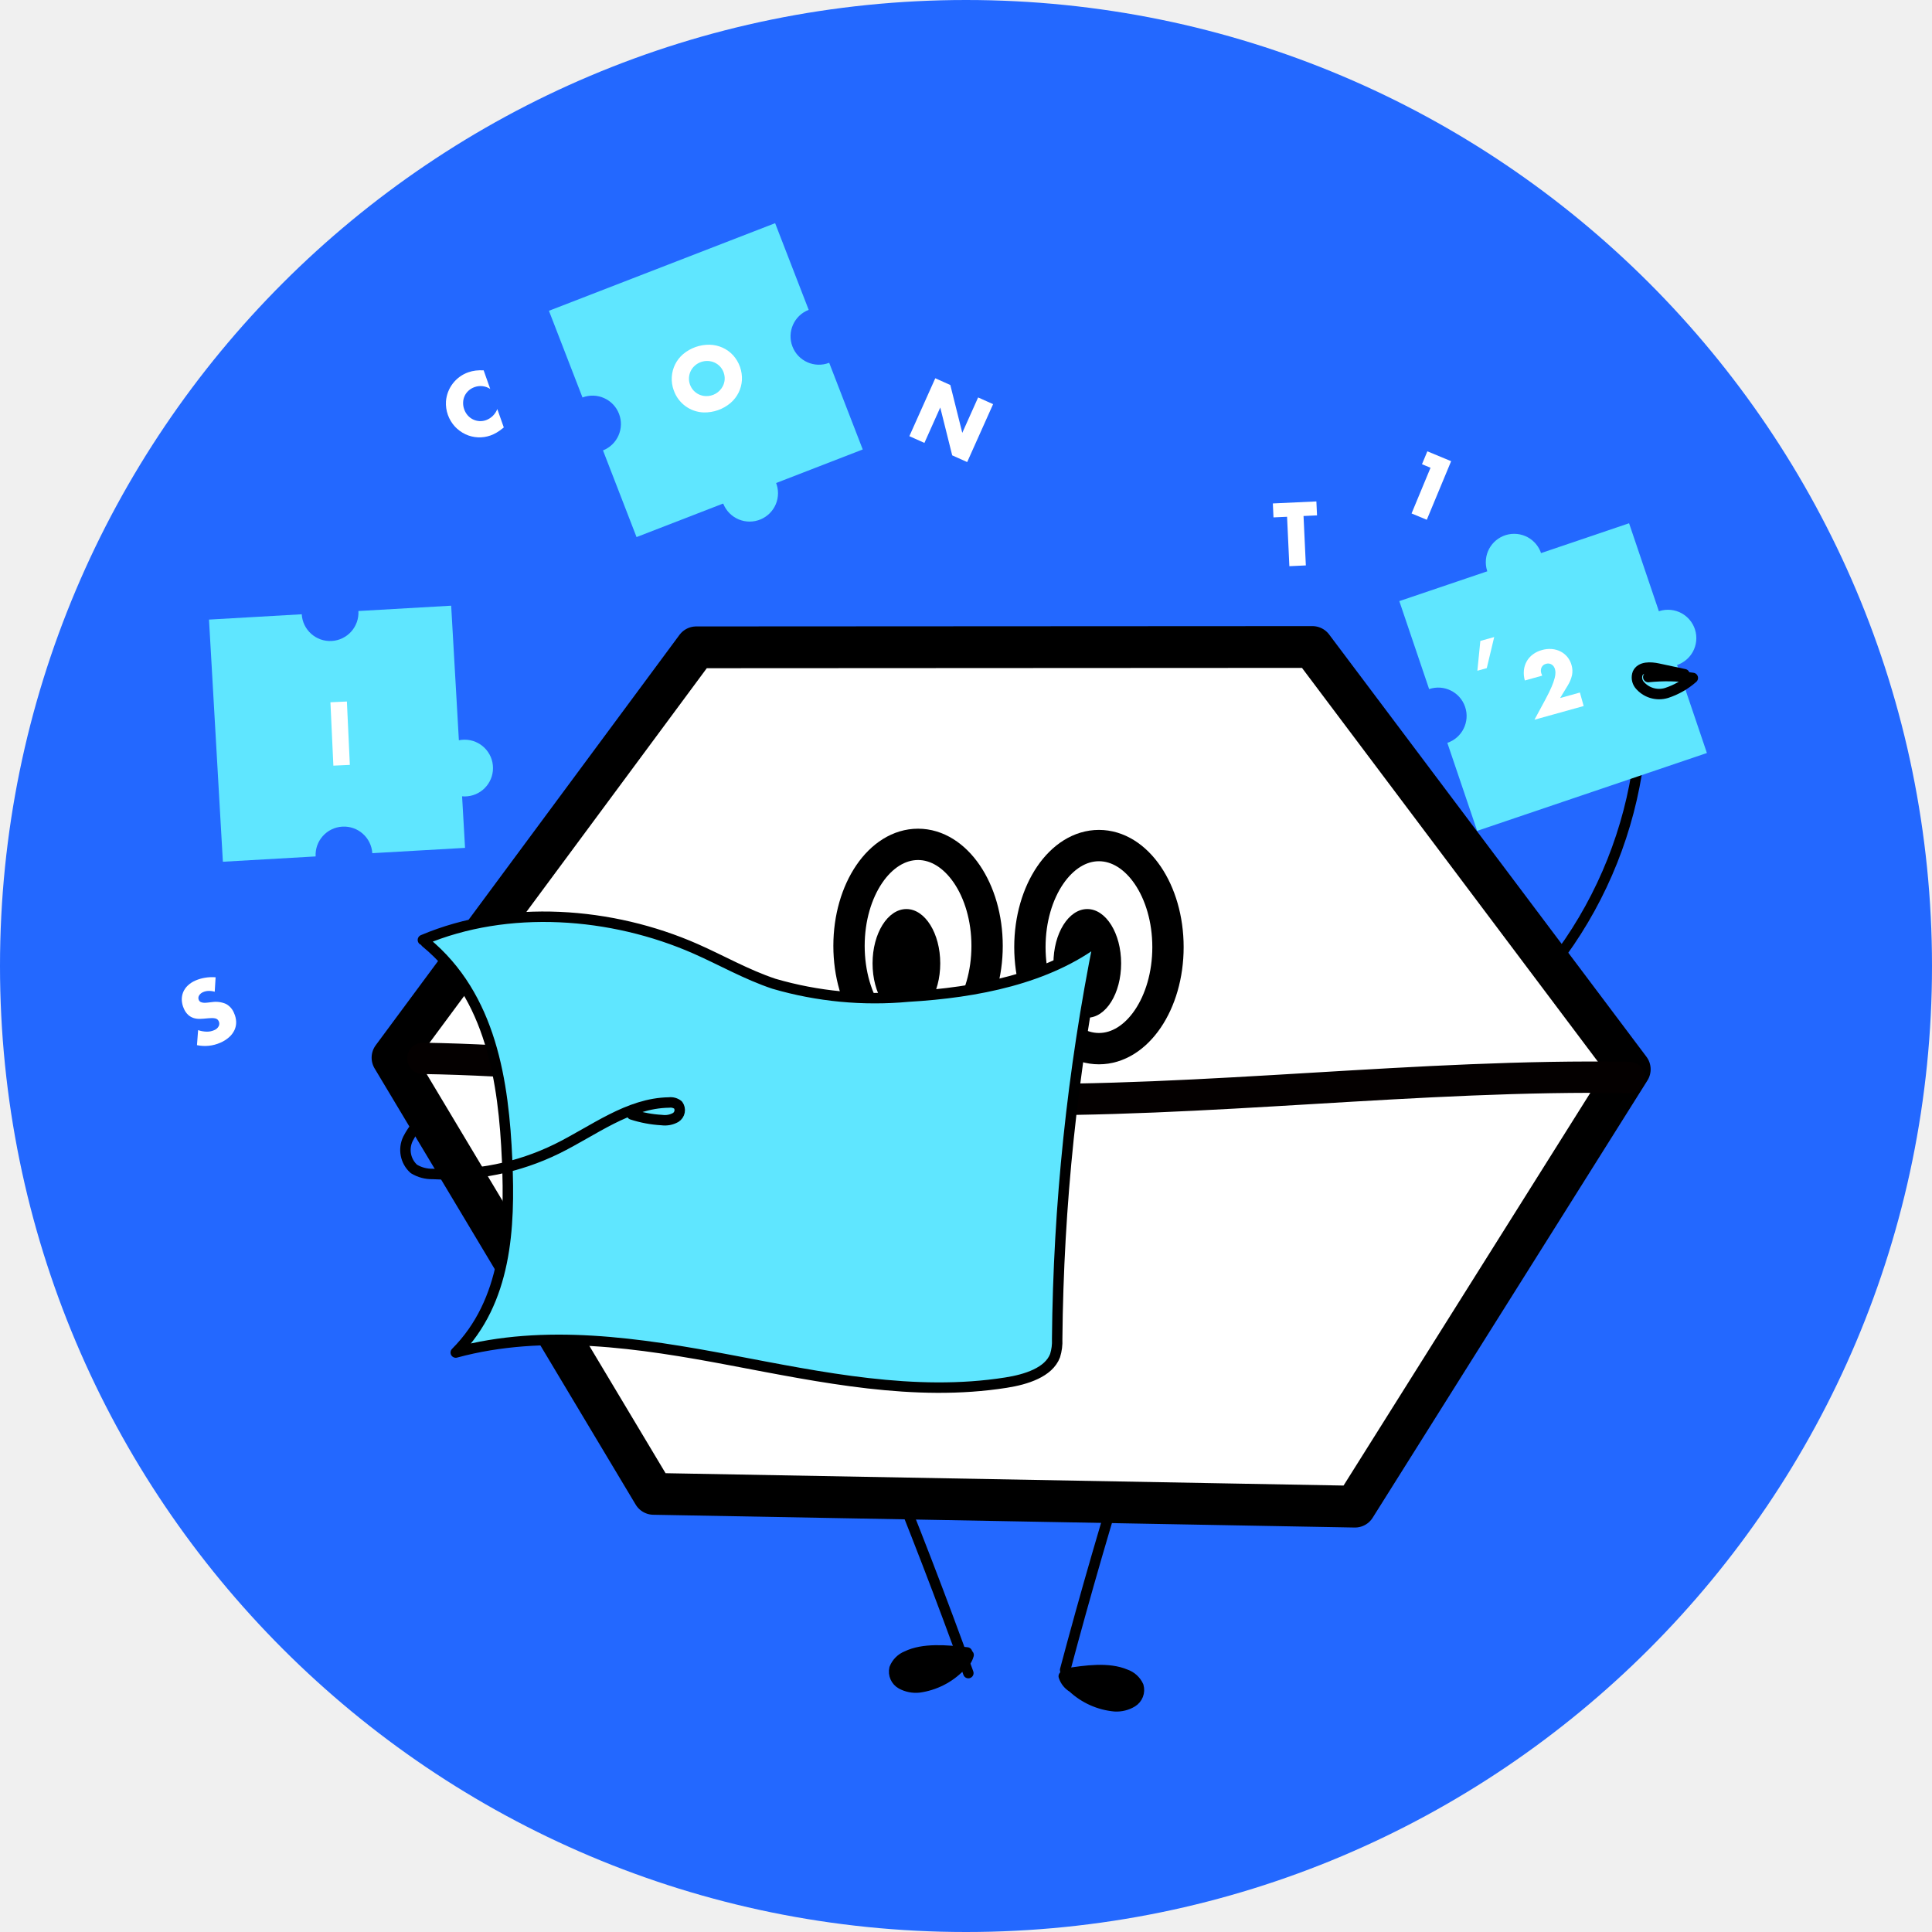
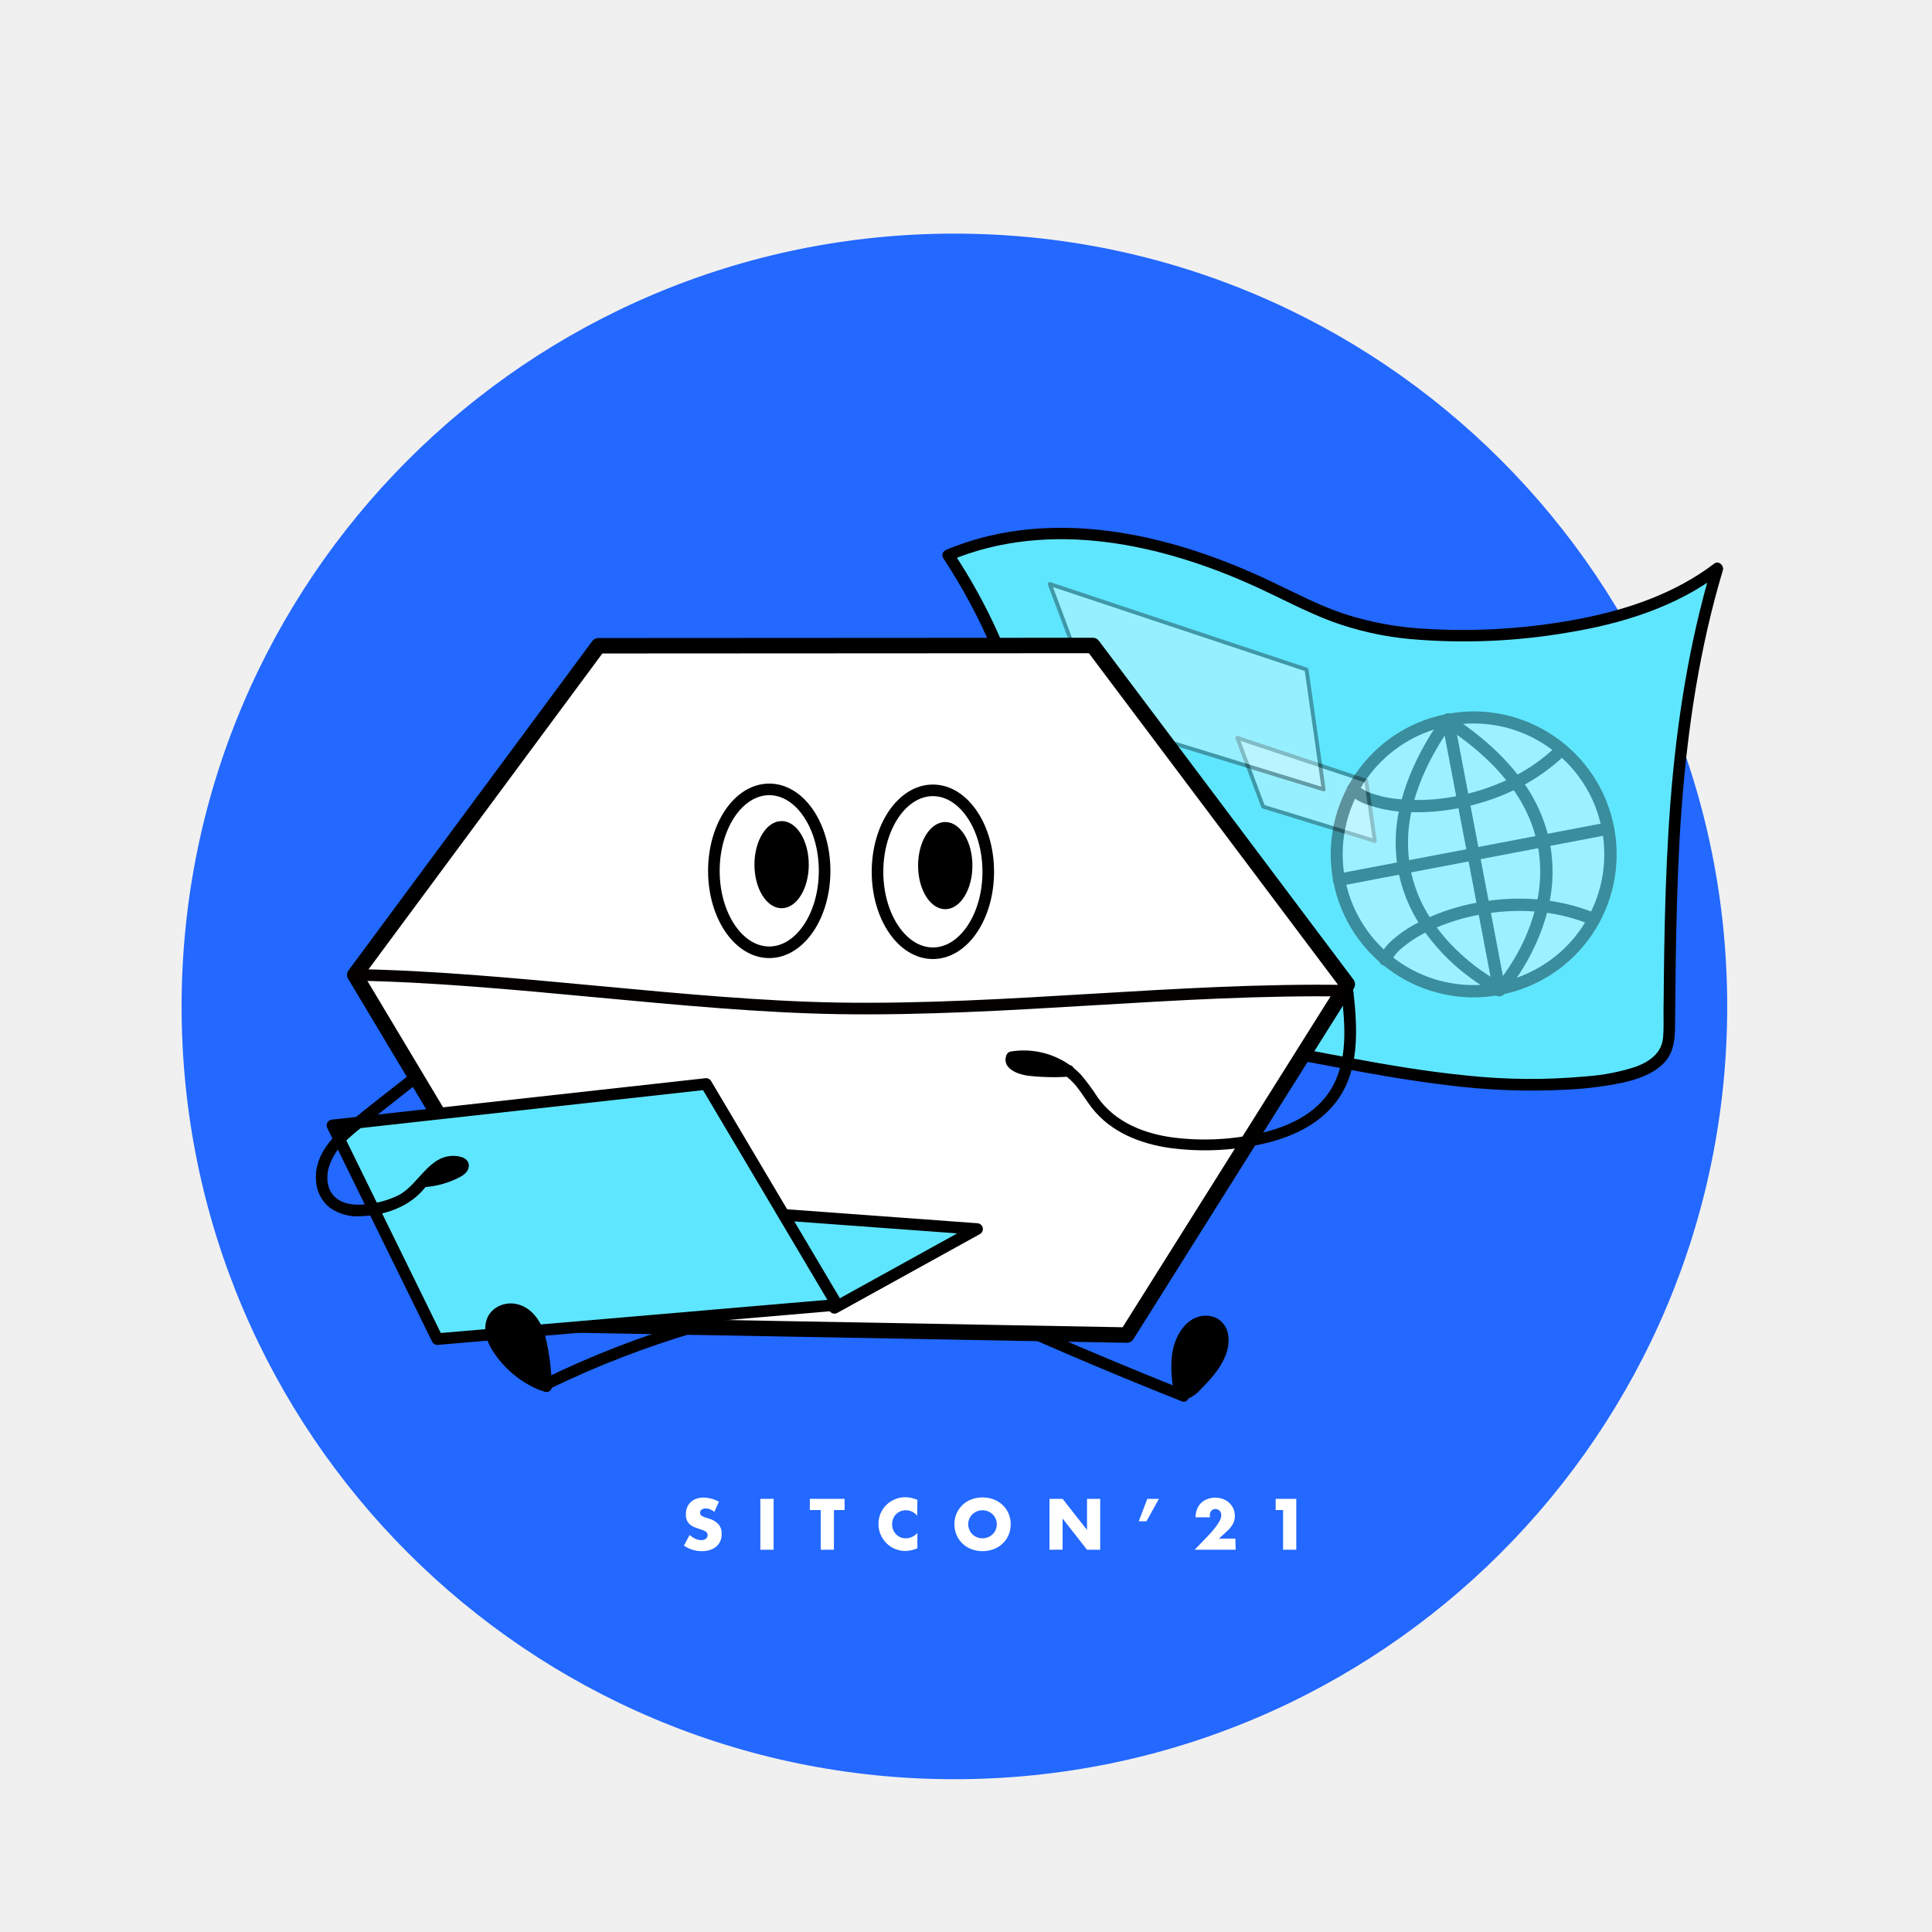
- <svg xmlns="http://www.w3.org/2000/svg" width="185" height="185" viewBox="0 0 185 185">
+ <svg xmlns="http://www.w3.org/2000/svg" id="圖層_1" data-name="圖層 1" viewBox="0 0 500 500">
  <defs>
-     <style>.a{fill:#2368ff;}.b,.e{fill:none;}.b,.c,.d,.f,.g{stroke:#000;}.b,.c,.d,.e,.f,.g{stroke-linecap:round;stroke-linejoin:round;}.d,.f,.i{fill:#fff;}.d{stroke-width:4px;}.e{stroke:#040000;}.e,.f{stroke-width:3px;}.g,.h{fill:#5fe6ff;}</style>
+     <style>.cls-1{fill:#2368ff;}.cls-2,.cls-8{fill:#5fe6ff;}.cls-3,.cls-4,.cls-5,.cls-7{fill:#fff;}.cls-3,.cls-5,.cls-7,.cls-8{stroke:#000;}.cls-3,.cls-5,.cls-6,.cls-7,.cls-8{stroke-linecap:round;stroke-linejoin:round;}.cls-3{opacity:0.34;}.cls-5{stroke-width:4px;}.cls-6{fill:none;stroke:#040000;}.cls-6,.cls-7,.cls-8{stroke-width:3px;}.cls-9{opacity:0.39;}</style>
  </defs>
-   <g transform="translate(-387.111 -924.366)">
-     <circle class="a" cx="92.5" cy="92.5" r="92.5" transform="translate(387.111 924.366)" />
-     <path class="b" d="M589.582,1041.444A40.508,40.508,0,0,0,596.938,1023" transform="translate(-52.916 -25.842)" />
-     <path class="b" d="M501.538,1112.791q4.3,10.484,8.147,21.151" transform="translate(-29.849 -49.367)" />
-     <path class="b" d="M531.447,1111.537q-3.392,10.813-6.309,21.77" transform="translate(-36.032 -49.039)" />
-     <path class="c" d="M524.955,1141.648a1.931,1.931,0,0,0,.867,1.078,6.785,6.785,0,0,0,4.025,1.8,2.9,2.9,0,0,0,1.672-.417,1.347,1.347,0,0,0,.586-1.516,2.09,2.09,0,0,0-1.23-1.117c-1.63-.692-3.8-.39-5.789-.072" transform="translate(-35.984 -56.772)" />
-     <path class="c" d="M510.076,1138.944a1.93,1.93,0,0,1-.814,1.119,6.782,6.782,0,0,1-3.933,1.99,2.9,2.9,0,0,1-1.691-.335,1.346,1.346,0,0,1-.658-1.486,2.088,2.088,0,0,1,1.174-1.176c1.594-.771,3.771-.574,5.778-.354" transform="translate(-30.215 -56.105)" />
-     <path class="d" d="M466.947,1008.345l-29.085,39.293,25,41.769,67.161,1.223,26.313-41.877-30.388-40.439Z" transform="translate(-13.166 -21.994)" />
-     <path class="e" d="M441.8,1061.688c18.28.289,36.53,3.638,54.809,3.927,20.226.319,40.483-2.423,60.71-2.1" transform="translate(-14.199 -35.978)" />
-     <ellipse class="f" cx="6.611" cy="9.723" rx="6.611" ry="9.723" transform="translate(468.409 1005.218)" />
-     <ellipse cx="3.241" cy="5.202" rx="3.241" ry="5.202" transform="translate(470.663 1011.413)" />
-     <ellipse class="f" cx="6.611" cy="9.723" rx="6.611" ry="9.723" transform="translate(485.73 1005.334)" />
-     <ellipse cx="3.241" cy="5.202" rx="3.241" ry="5.202" transform="translate(487.984 1011.413)" />
-     <path class="g" d="M442.071,1045.767c6.3,5.185,7.473,13.378,7.8,20.876.279,6.444-.037,13.5-4.919,18.4,8.473-2.306,17.651-.914,26.33.73s17.611,3.531,26.353,2.152c1.927-.3,4.1-.984,4.705-2.588a4.54,4.54,0,0,0,.2-1.571,202.708,202.708,0,0,1,4-38.276c-4.9,3.753-11.7,5.089-18.242,5.469a34.571,34.571,0,0,1-12.875-1.228c-2.63-.878-5-2.242-7.508-3.349-8.04-3.542-18-4.276-26.11-.846" transform="translate(-14.199 -31.163)" />
-     <circle class="h" cx="2.717" cy="2.717" r="2.717" transform="translate(529.384 975.482)" />
-     <circle class="h" cx="2.717" cy="2.717" r="2.717" transform="translate(544.11 982.754)" />
-     <path class="h" d="M568.494,999.715l2.855,8.425a2.717,2.717,0,0,1,1.744,5.148l2.855,8.426,22-7.454-7.453-22Z" transform="translate(-47.391 -17.789)" />
-     <circle class="h" cx="2.717" cy="2.717" r="2.717" transform="translate(456.176 968.877)" />
-     <path class="h" d="M481.477,965.141a2.718,2.718,0,0,1,1.553-3.516l-3.213-8.3-21.659,8.39,3.213,8.3a2.718,2.718,0,0,1,1.963,5.069l3.213,8.3,21.659-8.39-3.213-8.3A2.717,2.717,0,0,1,481.477,965.141Z" transform="translate(-18.483 -7.589)" />
-     <path class="b" d="M441.794,1068.492a7.134,7.134,0,0,0-2.007,2.406,2.441,2.441,0,0,0,.563,2.875,3.326,3.326,0,0,0,1.809.486,23.974,23.974,0,0,0,11.893-2.407c3.514-1.728,6.827-4.385,10.742-4.437a1.149,1.149,0,0,1,.858.24.833.833,0,0,1-.228,1.193,2.119,2.119,0,0,1-1.334.25,11.3,11.3,0,0,1-2.859-.534" transform="translate(-13.611 -37.479)" />
-     <path class="b" d="M603.873,1011.621l-2.528-.54c-.712-.152-1.657-.2-1.955.468a1.128,1.128,0,0,0,.153,1.055,2.435,2.435,0,0,0,2.615.813,7.151,7.151,0,0,0,2.517-1.438,17.268,17.268,0,0,0-4.266-.086" transform="translate(-55.467 -22.695)" />
-     <circle class="h" cx="2.717" cy="2.717" r="2.717" transform="translate(428.884 995.196)" />
-     <path class="h" d="M425.8,1006.334a2.718,2.718,0,0,1-2.869-2.557l-8.881.509,1.329,23.188,8.881-.509a2.718,2.718,0,0,1,5.427-.311l8.881-.509-1.329-23.189-8.882.509A2.717,2.717,0,0,1,425.8,1006.334Z" transform="translate(-6.926 -20.591)" />
-     <path class="i" d="M413.672,1052.548a1.952,1.952,0,0,0-.6-.077,1.363,1.363,0,0,0-.5.109.81.81,0,0,0-.4.333.452.452,0,0,0-.025.424.379.379,0,0,0,.2.205.862.862,0,0,0,.3.064,2.2,2.2,0,0,0,.379-.021c.135-.019.271-.034.406-.047a2.443,2.443,0,0,1,1.314.176,1.7,1.7,0,0,1,.779.885,2.188,2.188,0,0,1,.2.838,1.77,1.77,0,0,1-.16.779,2.123,2.123,0,0,1-.511.681,3.069,3.069,0,0,1-.852.536,3.658,3.658,0,0,1-2.23.23l.109-1.438a2.755,2.755,0,0,0,.83.147,1.693,1.693,0,0,0,.689-.135.815.815,0,0,0,.456-.393.537.537,0,0,0,.012-.445.547.547,0,0,0-.139-.2.516.516,0,0,0-.222-.1,1.288,1.288,0,0,0-.332-.026c-.131,0-.286.014-.467.029q-.319.034-.635.045a1.885,1.885,0,0,1-.6-.074,1.451,1.451,0,0,1-.535-.3,1.731,1.731,0,0,1-.428-.626,2.153,2.153,0,0,1-.192-.809,1.831,1.831,0,0,1,.131-.744,1.866,1.866,0,0,1,.442-.638,2.5,2.5,0,0,1,.742-.484,3.842,3.842,0,0,1,.913-.264,4.136,4.136,0,0,1,1.011-.043Z" transform="translate(-6 -33.218)" />
-     <path class="i" d="M431.383,1015.387l.283,6.069-1.578.073-.282-6.068Z" transform="translate(-11.055 -23.848)" />
-     <path class="i" d="M555.026,990.822l.221,4.732-1.578.074-.22-4.732-1.3.06-.062-1.336,4.169-.194.062,1.336Z" transform="translate(-43.094 -17.046)" />
-     <path class="i" d="M449.036,974.2a1.683,1.683,0,0,0-1.5-.179,1.662,1.662,0,0,0-.576.34,1.57,1.57,0,0,0-.52,1.115,1.732,1.732,0,0,0,.1.665,1.755,1.755,0,0,0,.34.589,1.619,1.619,0,0,0,1.112.547,1.6,1.6,0,0,0,.651-.094,1.828,1.828,0,0,0,1.069-1.061l.623,1.762-.133.106a4.687,4.687,0,0,1-.575.4,3.305,3.305,0,0,1-.565.263,3.166,3.166,0,0,1-2.395-.114,3.333,3.333,0,0,1-1.006-.73,3.281,3.281,0,0,1-.863-2.43,3.211,3.211,0,0,1,2.134-2.775,3.321,3.321,0,0,1,.7-.165,4.4,4.4,0,0,1,.774-.022Z" transform="translate(-14.982 -12.588)" />
-     <path class="i" d="M474.279,973.45a3.183,3.183,0,0,1-.184-1.272,3.116,3.116,0,0,1,1.086-2.187,3.864,3.864,0,0,1,2.556-.9,3.207,3.207,0,0,1,1.233.286,3.122,3.122,0,0,1,1,.728,3.312,3.312,0,0,1,.841,2.378,3.125,3.125,0,0,1-.317,1.193,3.191,3.191,0,0,1-.78,1,3.853,3.853,0,0,1-2.556.9,3.145,3.145,0,0,1-2.875-2.124Zm1.557-.551a1.632,1.632,0,0,0,.352.584,1.7,1.7,0,0,0,.527.378,1.672,1.672,0,0,0,.63.149,1.755,1.755,0,0,0,1.638-.951,1.664,1.664,0,0,0,.176-.627,1.7,1.7,0,0,0-.447-1.26,1.648,1.648,0,0,0-.53-.376,1.734,1.734,0,0,0-.633-.148,1.787,1.787,0,0,0-1.238.438,1.672,1.672,0,0,0-.568,1.136A1.628,1.628,0,0,0,475.836,972.9Z" transform="translate(-22.657 -11.716)" />
-     <path class="i" d="M504.923,978.991l2.482-5.545,1.441.646,1.145,4.581,1.517-3.39,1.434.642-2.482,5.545-1.434-.642-1.144-4.582-1.517,3.39Z" transform="translate(-30.736 -12.859)" />
-     <path class="i" d="M578.907,1007.394l1.327-.37-.711,2.975-.9.251Z" transform="translate(-50.045 -21.656)" />
-     <path class="i" d="M590.378,1014.033l-4.711,1.311,1.032-1.91q.407-.757.618-1.263a5.745,5.745,0,0,0,.29-.837,1.959,1.959,0,0,0,.069-.521,1.547,1.547,0,0,0-.046-.314.834.834,0,0,0-.114-.244.653.653,0,0,0-.738-.263.631.631,0,0,0-.429.337.771.771,0,0,0-.034.553,1.953,1.953,0,0,0,.092.242l-1.661.463a2.61,2.61,0,0,1-.092-.978,2.209,2.209,0,0,1,.269-.853,2.149,2.149,0,0,1,.588-.665,2.572,2.572,0,0,1,.866-.417,2.656,2.656,0,0,1,.948-.1,2.253,2.253,0,0,1,.839.235,2.068,2.068,0,0,1,.658.531,2.123,2.123,0,0,1,.4.787,2.022,2.022,0,0,1,.042.946,3.258,3.258,0,0,1-.424,1.017l-.717,1.179,1.894-.528Z" transform="translate(-51.622 -22.061)" />
-     <path class="i" d="M571.9,984.5l-.818-.34.514-1.235,2.277.945-2.331,5.61-1.458-.605Z" transform="translate(-47.808 -15.343)" />
+   <circle class="cls-1" cx="247" cy="260.46" r="200" />
+   <path class="cls-2" d="M245.4,143.66C261.49,168.15,267,189.63,268,213c.86,20.07-.12,42.06-15.32,57.3,26.38-7.19,55-2.85,82,2.27s54.84,11,82.06,6.7c6-.95,12.78-3.07,14.66-8.06a14.21,14.21,0,0,0,.62-4.89c.35-39.94.59-79.44,12.46-119.2-15.25,11.69-36.42,15.85-56.81,17-13.52.78-27.45.39-40.09-3.82-8.19-2.74-15.56-7-23.38-10.43-25-11-53.55-16.9-78.79-6.22" />
+   <path d="M244.1,144.41c10.22,15.6,17.62,32.7,20.65,51.15a164.38,164.38,0,0,1,1.95,25,101.5,101.5,0,0,1-2.24,24.53,50.32,50.32,0,0,1-12.85,24.16,1.51,1.51,0,0,0,1.46,2.5c19.67-5.3,40.37-4.22,60.34-1.3,20.42,3,40.51,7.92,61,10.37a171.49,171.49,0,0,0,31.3,1.17,92.41,92.41,0,0,0,14.45-1.84c3.64-.83,7.48-2.15,10.22-4.8,3.33-3.23,3.1-7.58,3.14-11.9q.08-7.77.17-15.55c.16-10.34.43-20.68,1-31,1.19-20.8,3.76-41.56,9.06-61.74.67-2.56,1.39-5.1,2.14-7.63.34-1.16-1.13-2.52-2.2-1.7-10.11,7.69-22.32,11.89-34.68,14.28a159.85,159.85,0,0,1-40.37,2.61,82.3,82.3,0,0,1-20.7-3.83c-6.69-2.23-12.93-5.56-19.29-8.57-12.36-5.84-25.5-10.42-39-12.52-15-2.34-30.52-1.48-44.64,4.44a1.57,1.57,0,0,0-1.05,1.85,1.51,1.51,0,0,0,1.85,1c25.88-10.85,55.15-4.31,79.71,7,6.34,2.92,12.51,6.24,19.05,8.71A80.34,80.34,0,0,0,365,165.39a158.79,158.79,0,0,0,41.13-1.75c13.86-2.28,27.82-6.65,39.12-15.25L443,146.7c-5.9,19.81-9.09,40.3-10.69,60.88-.78,10.15-1.2,20.33-1.45,30.51q-.18,7.64-.26,15.28c0,2.55-.05,5.11-.08,7.66s.11,5-.12,7.52c-.36,4-3.53,6.2-7,7.5a52.83,52.83,0,0,1-12.89,2.51,155.39,155.39,0,0,1-30.8-.2c-20.49-2-40.54-6.88-60.84-10.12-19.59-3.13-39.78-4.89-59.41-1.08q-3.63.7-7.2,1.67l1.46,2.51c12.31-12.45,15.74-29.89,16-46.81.23-17.48-1.75-35.1-7.73-51.61a144.82,144.82,0,0,0-15.28-30c-1.05-1.61-3.65-.11-2.59,1.51Z" />
+   <polygon class="cls-3" points="320.22 190.95 326.89 208.75 355.8 217.64 353.58 202.07 320.22 190.95" />
+   <path d="M260.22,343.42q22.61,10.11,45.64,19.24c1.8.71,2.57-2.19.8-2.89q-22.67-9-44.92-18.94c-1.75-.79-3.28,1.8-1.52,2.59Z" />
+   <path d="M306.08,360.91a7.79,7.79,0,0,0,3.72-2.54c3-3.09,6.22-6.55,6.62-10.86a5.44,5.44,0,0,0-1.1-4.17,4.65,4.65,0,0,0-4.93-1.07,7.61,7.61,0,0,0-3.9,3.48c-2.57,4.39-1.93,9.86-1.2,14.89" />
+   <path d="M306.48,362.36a9.51,9.51,0,0,0,4.38-2.93,47.94,47.94,0,0,0,3.51-3.89c2.13-2.73,3.95-6.12,3.52-9.7a5.92,5.92,0,0,0-2.62-4.48,6.38,6.38,0,0,0-4.89-.65c-3.52.91-5.73,4.43-6.62,7.74-1.11,4.12-.52,8.45.08,12.59a1.49,1.49,0,0,0,1.84,1,1.53,1.53,0,0,0,1.05-1.85,35.82,35.82,0,0,1-.48-8.83c.27-2.56,1.24-5.51,3.41-7.08,1.95-1.4,4.81-1,5.24,1.63s-1,5.27-2.53,7.29a37.21,37.21,0,0,1-3.11,3.53c-1,1.07-2.08,2.32-3.58,2.68-1.87.46-1.08,3.35.8,2.9Z" />
+   <path class="cls-4" d="M184.87,391.27a4.15,4.15,0,0,0-1.12-.67,2.86,2.86,0,0,0-1.08-.22,1.75,1.75,0,0,0-1.08.31,1,1,0,0,0-.42.82.81.81,0,0,0,.21.58,1.8,1.8,0,0,0,.55.39,4.28,4.28,0,0,0,.77.29l.84.26a5.31,5.31,0,0,1,2.46,1.5,3.7,3.7,0,0,1,.77,2.43,4.71,4.71,0,0,1-.34,1.84,3.76,3.76,0,0,1-1,1.4,4.51,4.51,0,0,1-1.61.91,6.53,6.53,0,0,1-2.16.33A8,8,0,0,1,177,400l1.47-2.76a5.73,5.73,0,0,0,1.52,1,3.55,3.55,0,0,0,1.49.34,1.77,1.77,0,0,0,1.25-.39,1.17,1.17,0,0,0,.41-.87,1.21,1.21,0,0,0-.11-.52,1.17,1.17,0,0,0-.35-.4,2.88,2.88,0,0,0-.64-.34l-1-.35c-.44-.14-.87-.29-1.3-.46a4.12,4.12,0,0,1-1.13-.67,3.18,3.18,0,0,1-.81-1.06,3.81,3.81,0,0,1-.3-1.62,4.57,4.57,0,0,1,.32-1.77,3.87,3.87,0,0,1,.91-1.36,4.06,4.06,0,0,1,1.43-.88,5.41,5.41,0,0,1,1.9-.32,8.3,8.3,0,0,1,2,.27,8.92,8.92,0,0,1,2,.8Z" />
+   <path class="cls-4" d="M200.21,387.9v13.17h-3.43V387.9Z" />
+   <path class="cls-4" d="M215.82,390.8v10.27H212.4V390.8h-2.82v-2.9h9v2.9Z" />
+   <path class="cls-4" d="M237.37,392.3a3.64,3.64,0,0,0-2.93-1.45,3.49,3.49,0,0,0-1.42.28,3.46,3.46,0,0,0-1.13.76,3.56,3.56,0,0,0-.74,1.14,3.8,3.8,0,0,0-.27,1.44,3.86,3.86,0,0,0,.27,1.45,3.58,3.58,0,0,0,.75,1.15,3.47,3.47,0,0,0,2.52,1.05,4,4,0,0,0,3-1.4v4l-.35.12a8.81,8.81,0,0,1-1.46.41,7,7,0,0,1-1.35.14,6.83,6.83,0,0,1-2.61-.52,6.9,6.9,0,0,1-2.2-1.45,7.32,7.32,0,0,1-1.53-2.22,6.8,6.8,0,0,1-.57-2.8,6.92,6.92,0,0,1,.56-2.79,7.06,7.06,0,0,1,1.52-2.18,7,7,0,0,1,2.21-1.43,6.79,6.79,0,0,1,2.64-.52,7.36,7.36,0,0,1,1.55.17,9.39,9.39,0,0,1,1.59.51Z" />
+   <path class="cls-4" d="M247,394.48a6.79,6.79,0,0,1,4.34-6.42,8.42,8.42,0,0,1,5.88,0,7.1,7.1,0,0,1,2.31,1.48,6.74,6.74,0,0,1,1.51,2.21,7.2,7.2,0,0,1,0,5.47,6.74,6.74,0,0,1-1.51,2.21,6.91,6.91,0,0,1-2.31,1.47,8.27,8.27,0,0,1-5.88,0,6.77,6.77,0,0,1-2.3-1.47,6.87,6.87,0,0,1-1.5-2.21A6.94,6.94,0,0,1,247,394.48Zm3.58,0a3.45,3.45,0,0,0,.3,1.45,3.49,3.49,0,0,0,.8,1.16,3.74,3.74,0,0,0,1.18.76,3.81,3.81,0,0,0,4-.76,3.38,3.38,0,0,0,.81-1.16,3.45,3.45,0,0,0,.3-1.45,3.52,3.52,0,0,0-.3-1.45,3.43,3.43,0,0,0-.81-1.15,3.78,3.78,0,0,0-1.19-.76,3.78,3.78,0,0,0-4,.76,3.59,3.59,0,0,0-1.1,2.6Z" />
+   <path class="cls-4" d="M271.61,401.07V387.9H275l6.32,8.05V387.9h3.41v13.17h-3.41L275,393v8.05Z" />
+   <path class="cls-4" d="M296.92,387.9h3l-3.21,5.8h-2Z" />
+   <path class="cls-4" d="M319.78,401.07h-10.6l3.26-3.39c.87-.9,1.54-1.66,2-2.28a12.39,12.39,0,0,0,1.09-1.58,4.18,4.18,0,0,0,.45-1.05,3.09,3.09,0,0,0,.08-.68,1.9,1.9,0,0,0-.09-.58,1.51,1.51,0,0,0-.29-.49,1.31,1.31,0,0,0-.46-.35,1.44,1.44,0,0,0-.64-.13,1.36,1.36,0,0,0-1.09.45,1.68,1.68,0,0,0-.39,1.14,3.42,3.42,0,0,0,.05.55h-3.74a5.44,5.44,0,0,1,.38-2.09,4.86,4.86,0,0,1,1.05-1.63,4.65,4.65,0,0,1,1.62-1,5.42,5.42,0,0,1,2.05-.37,5.81,5.81,0,0,1,2,.35,4.72,4.72,0,0,1,1.62,1,4.58,4.58,0,0,1,1.07,1.49,4.68,4.68,0,0,1,.38,1.88,4.36,4.36,0,0,1-.46,2,7,7,0,0,1-1.48,1.88l-2.18,2h4.26Z" />
+   <path class="cls-4" d="M332.06,390.8h-1.92v-2.9h5.34v13.17h-3.42Z" />
+   <polygon class="cls-3" points="271.67 151.13 284.96 186.58 342.56 204.3 338.13 173.29 271.67 151.13" />
+   <polygon class="cls-5" points="154.88 167.12 91.82 252.3 146.03 342.86 291.63 345.51 348.68 254.72 282.8 167.05 154.88 167.12" />
+   <path class="cls-6" d="M91.82,252.3c39.63.63,85.5,8,125.13,8.66,43.86.69,87.77-5.25,131.63-4.56" />
+   <ellipse class="cls-7" cx="199.08" cy="225.37" rx="14.33" ry="21.08" />
+   <ellipse cx="202.28" cy="223.77" rx="7.03" ry="11.28" />
+   <ellipse class="cls-7" cx="241.43" cy="225.62" rx="14.33" ry="21.08" />
+   <ellipse cx="244.63" cy="224.02" rx="7.03" ry="11.28" />
+   <path d="M179.39,341.85a248,248,0,0,0-38.68,15c-1.73.85-.21,3.43,1.52,2.59a243.36,243.36,0,0,1,38-14.71c1.85-.55,1.07-3.44-.79-2.89Z" />
+   <polygon class="cls-8" points="252.87 318.07 215.96 338.47 201.65 314.31 252.87 318.07" />
+   <polygon class="cls-8" points="86.04 291.25 182.74 280.53 202.31 313.54 216.63 337.69 113.18 346.56 86.04 291.25" />
+   <path d="M140.34,358.39a24.23,24.23,0,0,1-11.4-9.42,11.57,11.57,0,0,1-1.73-4,5.58,5.58,0,0,1,.75-4.17,5.37,5.37,0,0,1,6-1.75,8.48,8.48,0,0,1,4.74,4.45,21.38,21.38,0,0,1,1.74,6.41c.43,2.95.73,5.91.88,8.88" />
+   <path d="M140.73,356.94a22.61,22.61,0,0,1-7.39-4.9c-2-2-4.3-4.68-4.7-7.55a3.56,3.56,0,0,1,4.52-4.08c2.8.69,4.34,3.55,5.06,6.13a57.53,57.53,0,0,1,1.58,12.27c.11,1.92,3.11,1.93,3,0a59.64,59.64,0,0,0-1.74-13.24c-1-3.49-3.27-7-7-8-3.44-.93-7.35.82-8.25,4.41-1,3.93,1.48,7.72,3.9,10.59a26,26,0,0,0,10.21,7.29,1.52,1.52,0,0,0,1.84-1,1.54,1.54,0,0,0-1.05-1.85Z" />
+   <path d="M347.2,256.94c.9,8.33,1.77,17.72-2.88,25.18-3.94,6.31-11.07,9.53-18.08,11.14a64.83,64.83,0,0,1-22.6,1.13c-7.57-1-15-3.94-19.52-10.33a53.9,53.9,0,0,0-4.44-6,19.88,19.88,0,0,0-5.25-3.9,20.69,20.69,0,0,0-13-2,1.49,1.49,0,0,0-1,1c-1.19,3.35,3,4.89,5.47,5.21a56.46,56.46,0,0,0,10.64.27c1.91-.12,1.93-3.12,0-3a62,62,0,0,1-7.83,0,23.76,23.76,0,0,1-3.47-.38,4.33,4.33,0,0,1-1.51-.61,1.5,1.5,0,0,1-.43-.36c-.15-.25-.13.1,0-.33l-1,1.05a17.35,17.35,0,0,1,11.52,2.11,17,17,0,0,1,4.74,4c1.46,1.8,2.63,3.82,4.06,5.65,4.92,6.29,12.61,9.29,20.33,10.35a68,68,0,0,0,23.46-1c7.37-1.59,14.71-4.82,19.38-10.95,6.18-8.11,5.52-18.85,4.49-28.42-.21-1.9-3.21-1.92-3,0Z" />
+   <g class="cls-9">
+     <path class="cls-4" d="M416.16,214.46a35.44,35.44,0,1,1-41.45-28.19A35.44,35.44,0,0,1,416.16,214.46Z" />
+     <path d="M416.16,214.46l-1.57.3a33.85,33.85,0,1,1-14.21-21.66,33.73,33.73,0,0,1,14.21,21.66l1.57-.3,1.57-.3a37,37,0,1,0-29.46,43.31,37,37,0,0,0,29.46-43.31Z" />
+     <path d="M373.41,185.35c-5.61,7.93-9,15.24-10.75,21.93a40.81,40.81,0,0,0-.79,18.15,39.61,39.61,0,0,0,5.71,14.08,53,53,0,0,0,12.7,13.37,51,51,0,0,0,7,4.46,1.6,1.6,0,1,0,1.41-2.87h0A51,51,0,0,1,378,246.84a46.65,46.65,0,0,1-7.84-9.24A36.24,36.24,0,0,1,365,224.83a37.67,37.67,0,0,1,.74-16.75c1.63-6.25,4.85-13.22,10.28-20.89a1.6,1.6,0,1,0-2.61-1.84Z" />
+     <path d="M373.91,188c7.87,5.15,13.42,10.44,17.23,15.66A37.73,37.73,0,0,1,398,219a36.53,36.53,0,0,1-.14,14A49.7,49.7,0,0,1,391.36,249a55.31,55.31,0,0,1-3.18,4.62c-.41.54-.75.95-1,1.22l-.26.3-.06.07,0,0h0a1.6,1.6,0,0,0,.11,2.25,1.58,1.58,0,0,0,2.25-.11,53.74,53.74,0,0,0,7.48-11.44A50.55,50.55,0,0,0,401,233.55a39.63,39.63,0,0,0,.14-15.19,40.86,40.86,0,0,0-7.4-16.59c-4.08-5.58-9.93-11.13-18.06-16.45a1.6,1.6,0,1,0-1.75,2.67Z" />
+     <path d="M373.15,186.57,386.4,256.2a1.59,1.59,0,1,0,3.13-.59L376.28,186a1.59,1.59,0,1,0-3.13.6" />
+     <path d="M346.82,229.28,416.46,216a1.6,1.6,0,0,0-.6-3.14l-69.64,13.26a1.59,1.59,0,1,0,.6,3.13" />
+     <path d="M349,205.35a12.83,12.83,0,0,0,4.63,2.81,34.65,34.65,0,0,0,10.51,2,56.85,56.85,0,0,0,13.33-1c9.52-1.81,19.72-6.11,27.78-14a1.59,1.59,0,1,0-2.23-2.27c-7.5,7.37-17.12,11.45-26.15,13.17a51.71,51.71,0,0,1-16.2.61,27.14,27.14,0,0,1-5.9-1.43,9.72,9.72,0,0,1-3.49-2.06,1.59,1.59,0,0,0-2.28,2.23Z" />
+     <path d="M360,248.83a9.76,9.76,0,0,1,2.49-3.2,31.63,31.63,0,0,1,8.21-5.13,54.33,54.33,0,0,1,12.05-3.75c9-1.72,19.47-1.46,29.15,2.65a1.6,1.6,0,0,0,1.25-2.94c-10.41-4.4-21.48-4.65-31-2.84a54.21,54.21,0,0,0-16.26,5.74,30.14,30.14,0,0,0-5.56,3.92,12.81,12.81,0,0,0-3.27,4.31,1.6,1.6,0,1,0,2.94,1.24Z" />
  </g>
+   <path d="M106.68,277.59C101.06,282,95.32,286.38,89.8,291c-4.42,3.69-8.58,8.61-8,14.76a9.54,9.54,0,0,0,3.5,6.75,12.15,12.15,0,0,0,7.93,2.25c5.93-.16,12.08-2.15,16.1-6.62,2.13-2.36,4.4-5.81,7.92-6,.36,0,.78.14,1.12.11.62.28.58,0-.1-.68a2.91,2.91,0,0,1-.67.42,18.33,18.33,0,0,1-2.48,1.1,20.73,20.73,0,0,1-5.67,1.16c-1.91.13-1.93,3.13,0,3a23.16,23.16,0,0,0,9.67-2.67c1.14-.63,2.34-1.65,2.21-3.1-.16-1.66-1.89-2.2-3.32-2.31-6.94-.58-9.57,7.39-14.85,10.14a24,24,0,0,1-8.79,2.39c-2.7.22-5.75,0-7.77-2s-2.18-4.91-1.56-7.43a15.62,15.62,0,0,1,4.83-7.34c2.79-2.62,5.92-4.89,8.92-7.26l10-7.91c1.52-1.2-.62-3.31-2.12-2.12Z" />
+   <path d="M270.78,274.51a16.41,16.41,0,0,1-2.89,0l-.33,0-.22,0,.18,0c-.26,0-.52-.08-.77-.12q-.71-.14-1.41-.33a1.51,1.51,0,0,0-1.84,1,1.54,1.54,0,0,0,1,1.85,17.78,17.78,0,0,0,6.24.6,1.5,1.5,0,0,0,0-3Z" />
+   <path d="M113.57,305a20.48,20.48,0,0,0,3.94-1,1.64,1.64,0,0,0,.9-.69,1.52,1.52,0,0,0,.15-1.16,1.55,1.55,0,0,0-.69-.9,1.52,1.52,0,0,0-1.16-.15,20.32,20.32,0,0,1-3.94,1,1.5,1.5,0,0,0-1,1.84,1.46,1.46,0,0,0,.69.9l.35.15a1.55,1.55,0,0,0,.8,0Z" />
</svg>
